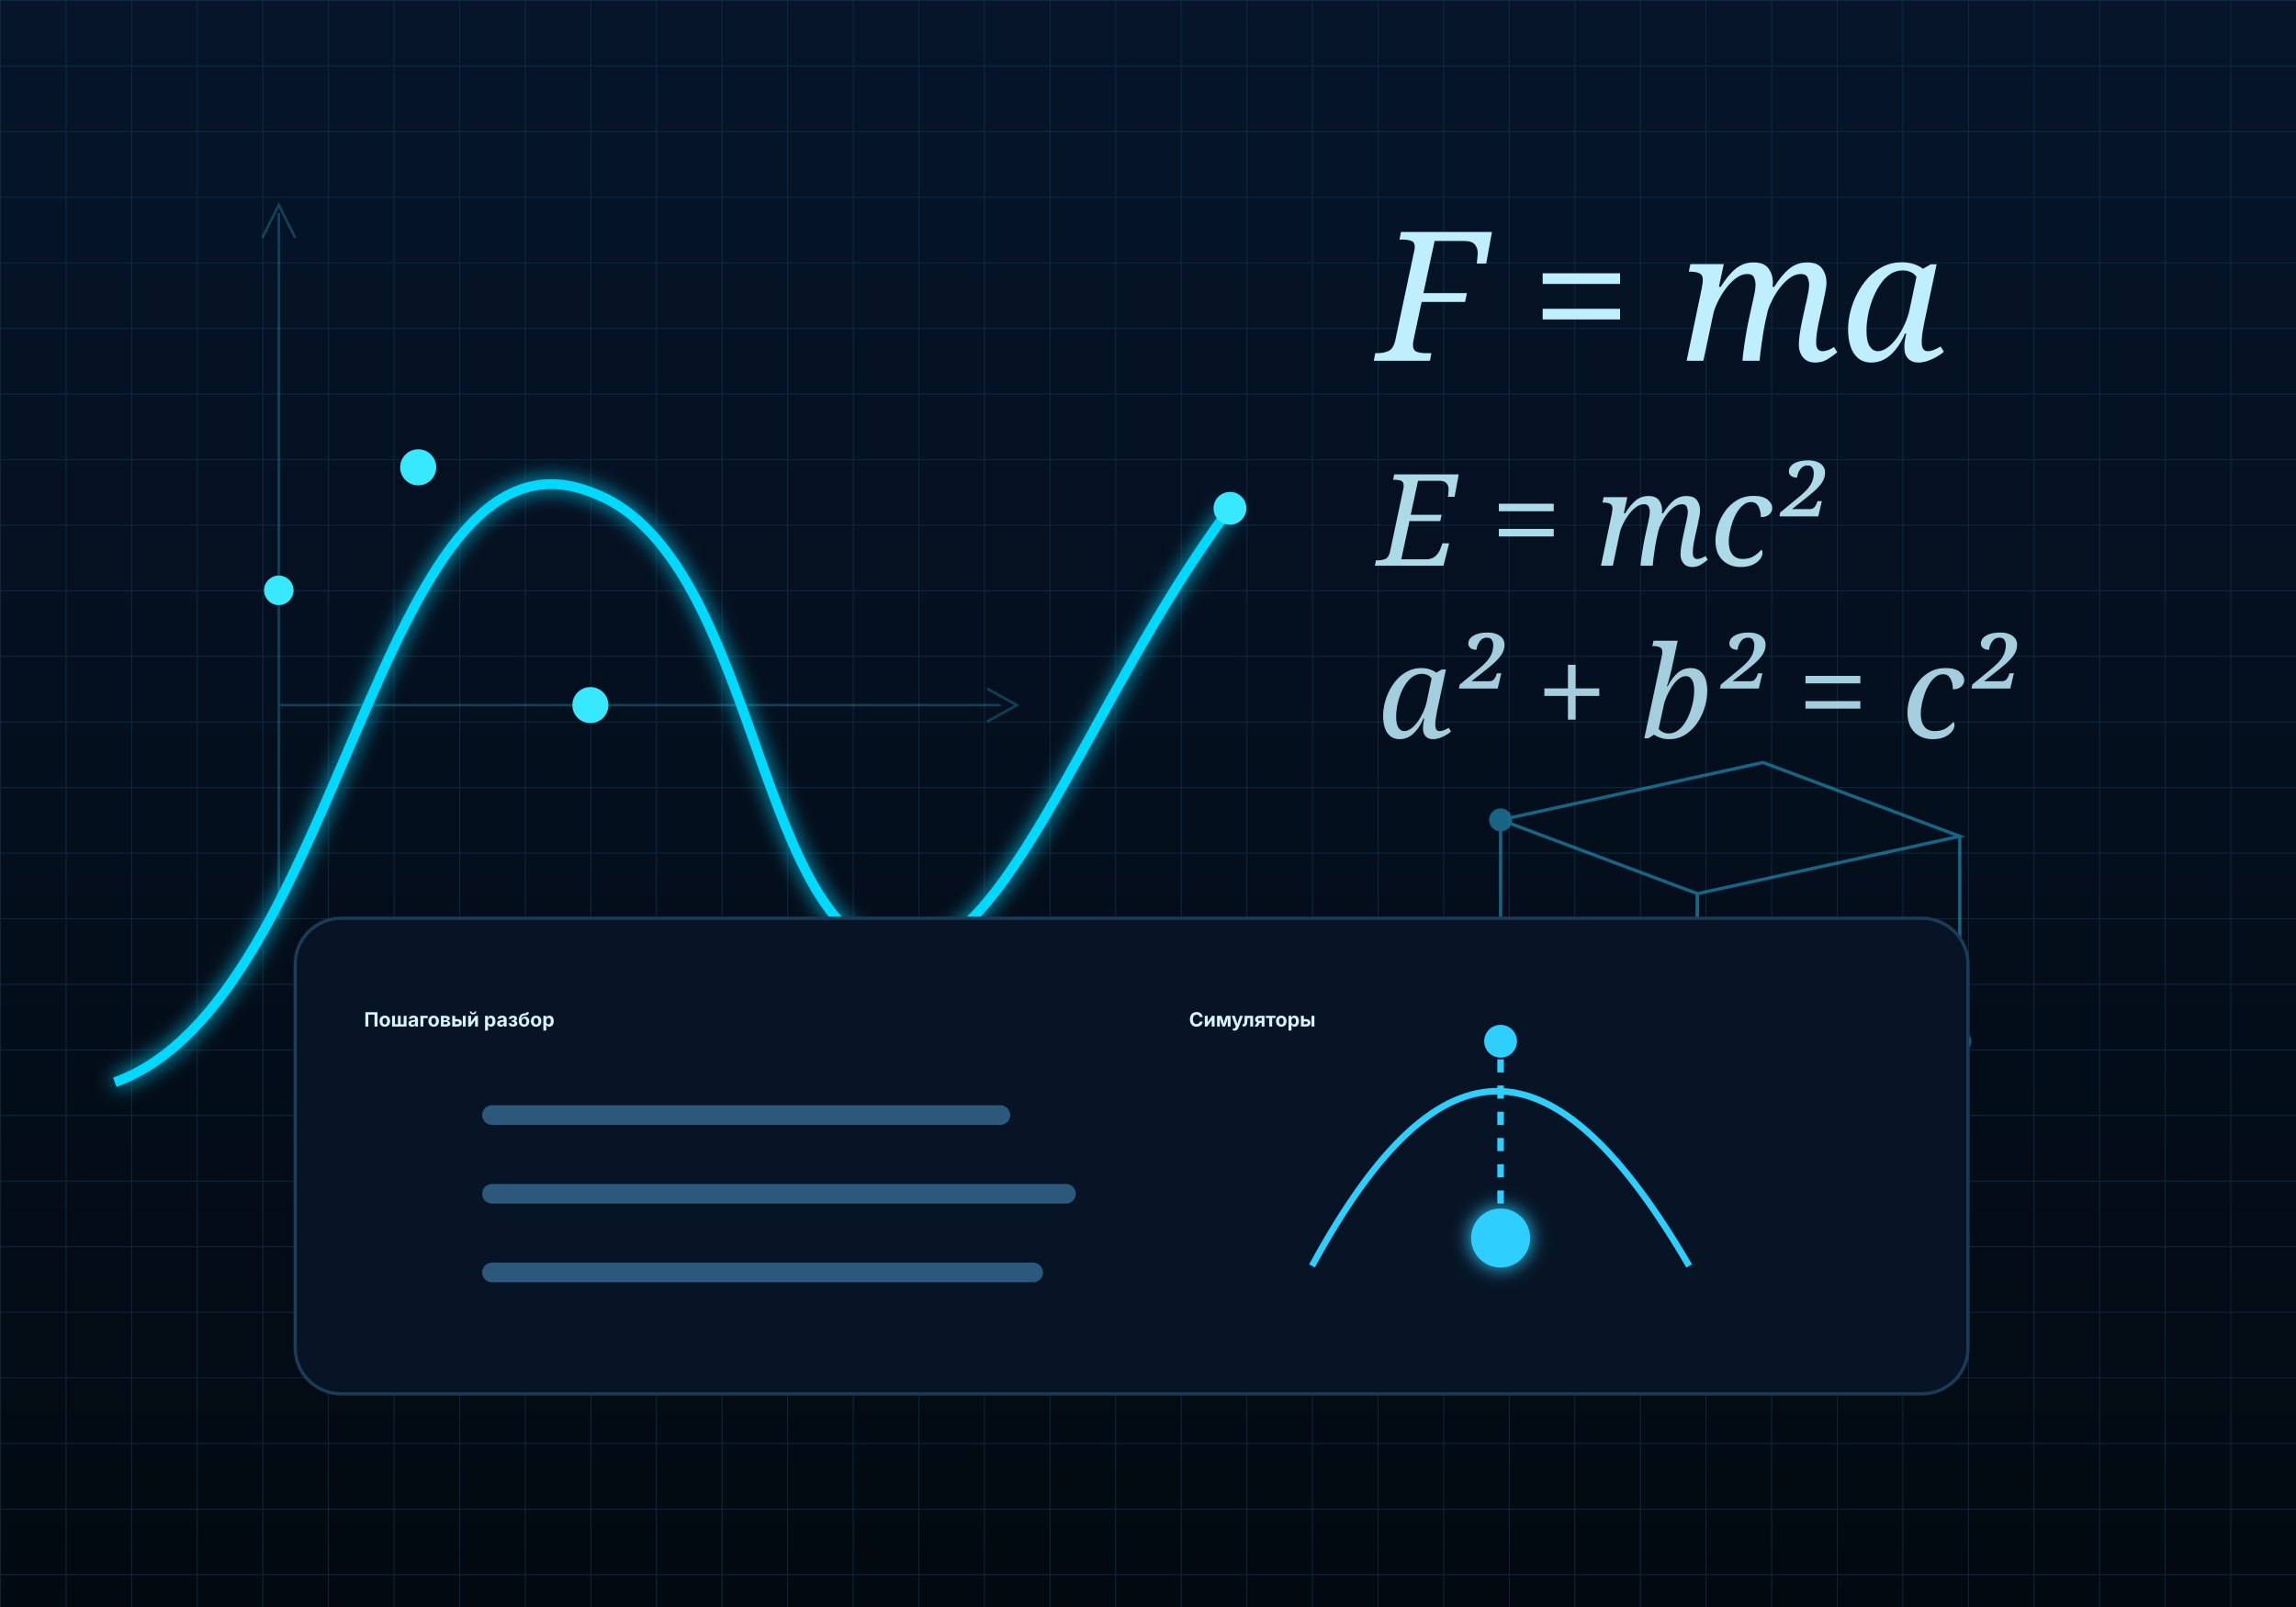
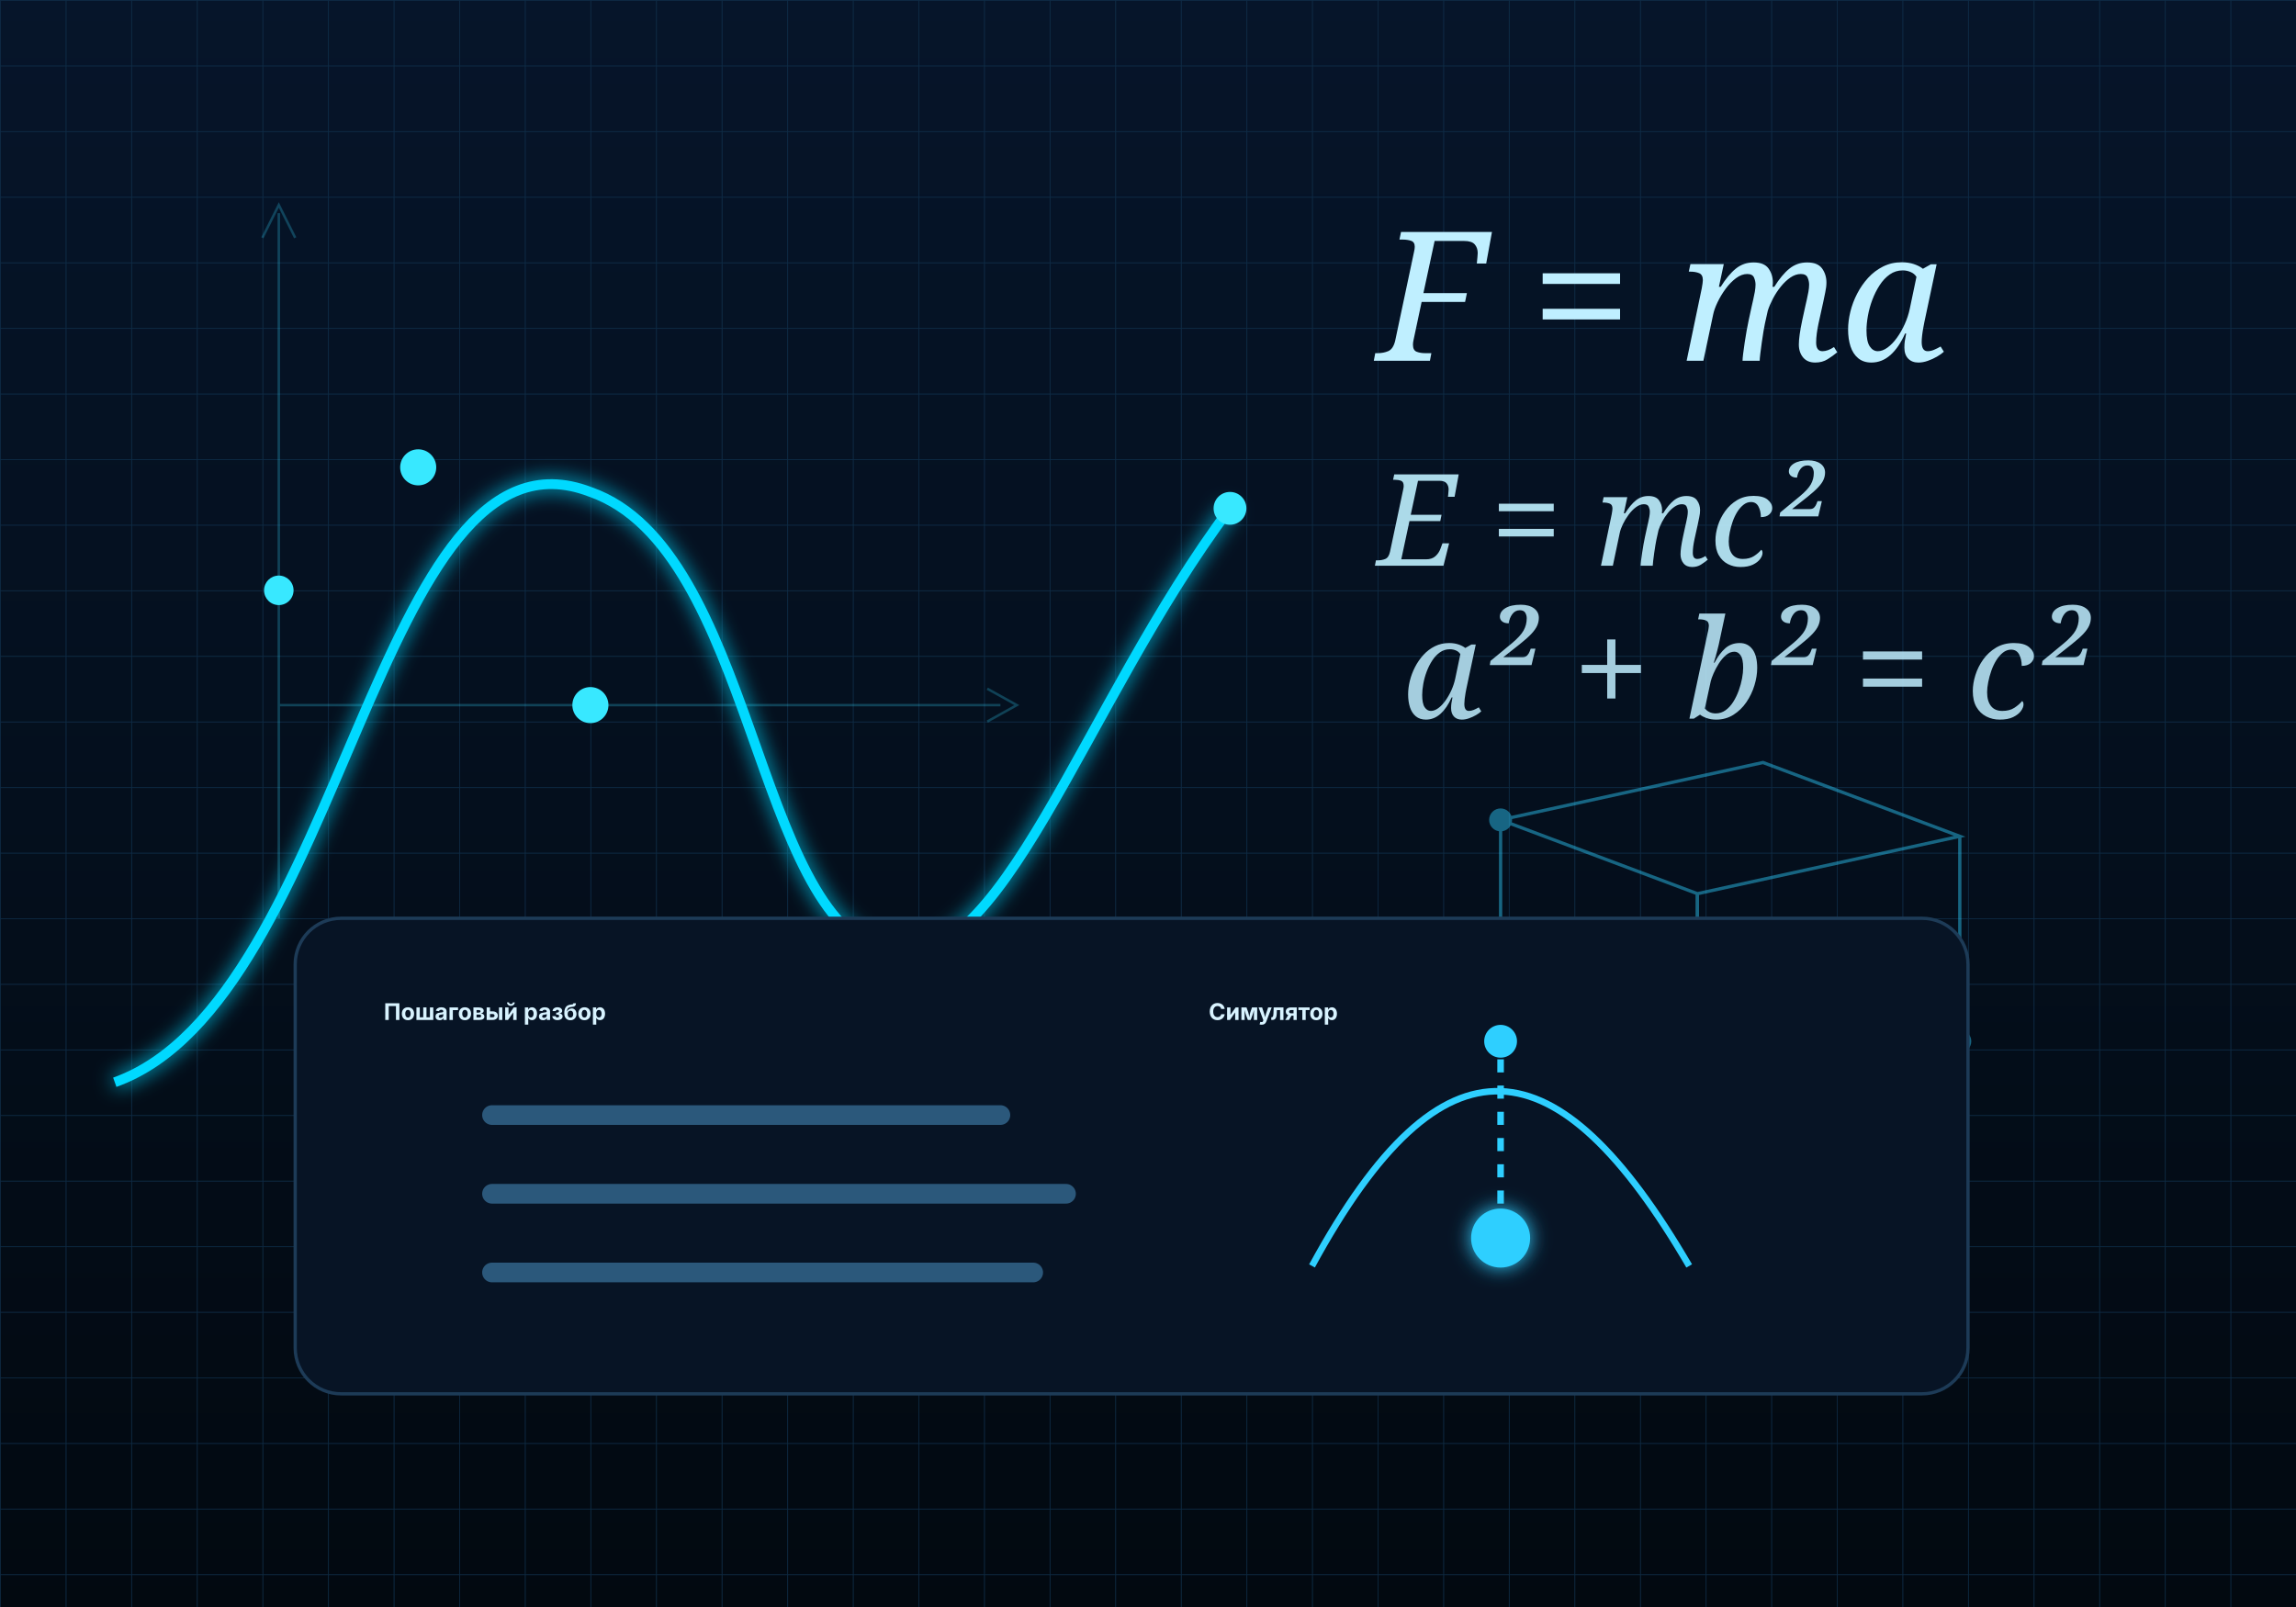
<svg xmlns="http://www.w3.org/2000/svg" width="1400" height="980" viewBox="0 0 1400 980" fill="none">
  <defs>
    <linearGradient id="bg" x1="0" y1="0" x2="0" y2="1">
      <stop offset="0" stop-color="#06152a" />
      <stop offset="1" stop-color="#020910" />
    </linearGradient>
    <filter id="glow" x="-50%" y="-50%" width="200%" height="200%">
      <feGaussianBlur stdDeviation="6" result="blur" />
      <feMerge>
        <feMergeNode in="blur" />
        <feMergeNode in="SourceGraphic" />
      </feMerge>
    </filter>
    <pattern id="grid" width="40" height="40" patternUnits="userSpaceOnUse">
      <path d="M 40 0 L 0 0 0 40" stroke="#10304c" stroke-width="1" />
    </pattern>
  </defs>
  <rect width="1400" height="980" fill="url(#bg)" />
  <rect width="1400" height="980" fill="url(#grid)" opacity="0.8" />
  <g opacity="0.25" stroke="#32d8ff" stroke-width="1.5">
    <line x1="170" y1="130" x2="170" y2="560" />
    <line x1="170" y1="430" x2="610" y2="430" />
    <path d="M602 420L620 430L602 440" />
    <path d="M160 145L170 125L180 145" />
  </g>
  <path d="M70 660 C210 610,230 250,360 300 C460 335,460 560,540 580 C610 600,660 430,750 310" stroke="#00d9ff" stroke-width="6" fill="none" filter="url(#glow)" />
  <circle cx="170" cy="360" r="9" fill="#38e8ff" />
  <circle cx="255" cy="285" r="11" fill="#38e8ff" />
  <circle cx="360" cy="430" r="11" fill="#38e8ff" />
  <circle cx="750" cy="310" r="10" fill="#38e8ff" />
  <g fill="#bfefff" font-family="Georgia, serif" font-style="italic">
    <text x="840" y="220" font-size="110">F = ma</text>
    <text x="840" y="345" font-size="78" opacity="0.9">E = mc²</text>
-     <text x="840" y="450" font-size="78" opacity="0.85">a² + b² = c²</text>
+     <text x="855" y="438" font-size="84" opacity="0.85">a² + b² = c²</text>
  </g>
  <g transform="translate(915 500)" stroke="#2ecfff" stroke-width="2" opacity="0.45">
    <path d="M0 0 L160 -35 L280 10 L120 45 Z" />
    <path d="M0 0 L0 130 L120 170 L120 45" />
    <path d="M120 45 L120 170 L280 135 L280 10" />
    <circle cx="0" cy="0" r="6" fill="#2ecfff" />
    <circle cx="120" cy="85" r="7" fill="#2ecfff" />
    <circle cx="280" cy="135" r="6" fill="#2ecfff" />
  </g>
  <g transform="translate(180 560)">
    <rect x="0" y="0" width="1020" height="290" rx="28" fill="#071425" stroke="#1d3b57" stroke-width="2" />
-     <text x="42" y="66" fill="#d8f3ff" font-size="12" font-family="Inter, Arial" font-weight="700">Пошаговый разбор</text>
-     <text x="545" y="66" fill="#d8f3ff" font-size="12" font-family="Inter, Arial" font-weight="700">Симуляторы</text>
+     <text x="54" y="62" fill="#d8f3ff" font-size="14" font-family="Inter, Arial" font-weight="700">Пошаговый разбор</text>
+     <text x="557" y="62" fill="#d8f3ff" font-size="14" font-family="Inter, Arial" font-weight="700">Симулятор</text>
    <g stroke="#2f5f84" stroke-width="12" stroke-linecap="round" opacity="0.9">
      <line x1="120" y1="120" x2="430" y2="120" />
      <line x1="120" y1="168" x2="470" y2="168" />
      <line x1="120" y1="216" x2="450" y2="216" />
    </g>
    <g stroke="#2ecfff" stroke-width="4" fill="none">
      <path d="M620 212 C700 65,770 75,850 212" />
      <line x1="735" y1="70" x2="735" y2="184" stroke-dasharray="8 8" />
    </g>
    <circle cx="735" cy="75" r="10" fill="#2ecfff" />
    <circle cx="735" cy="195" r="18" fill="#2ecfff" filter="url(#glow)" />
  </g>
</svg>
